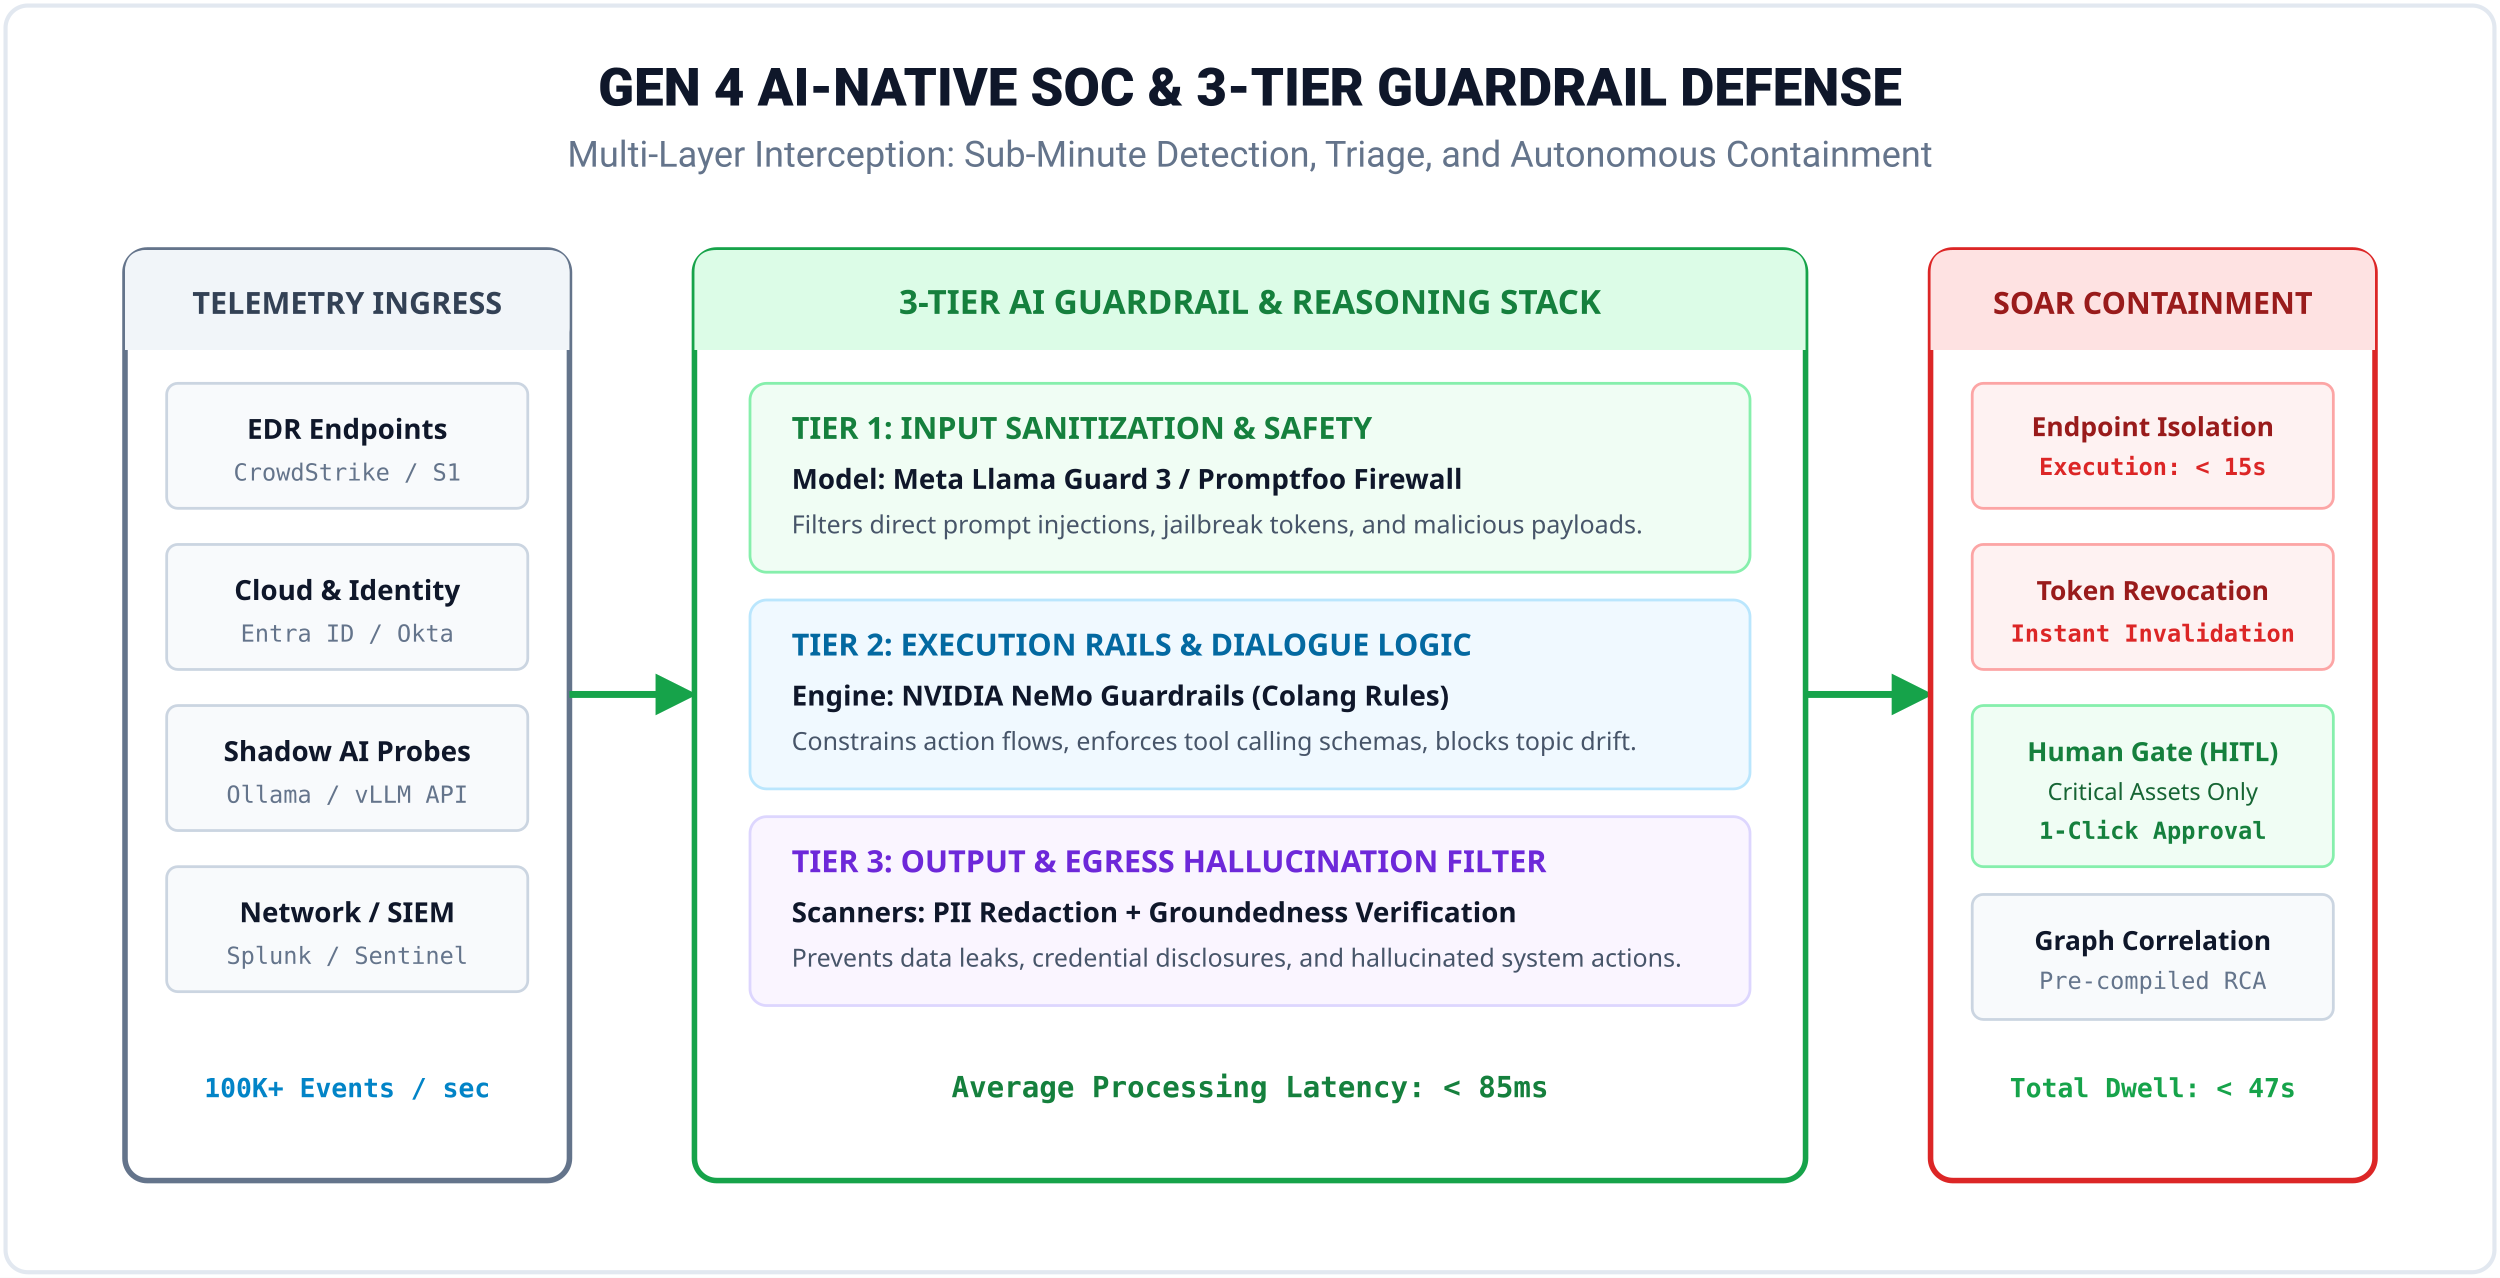
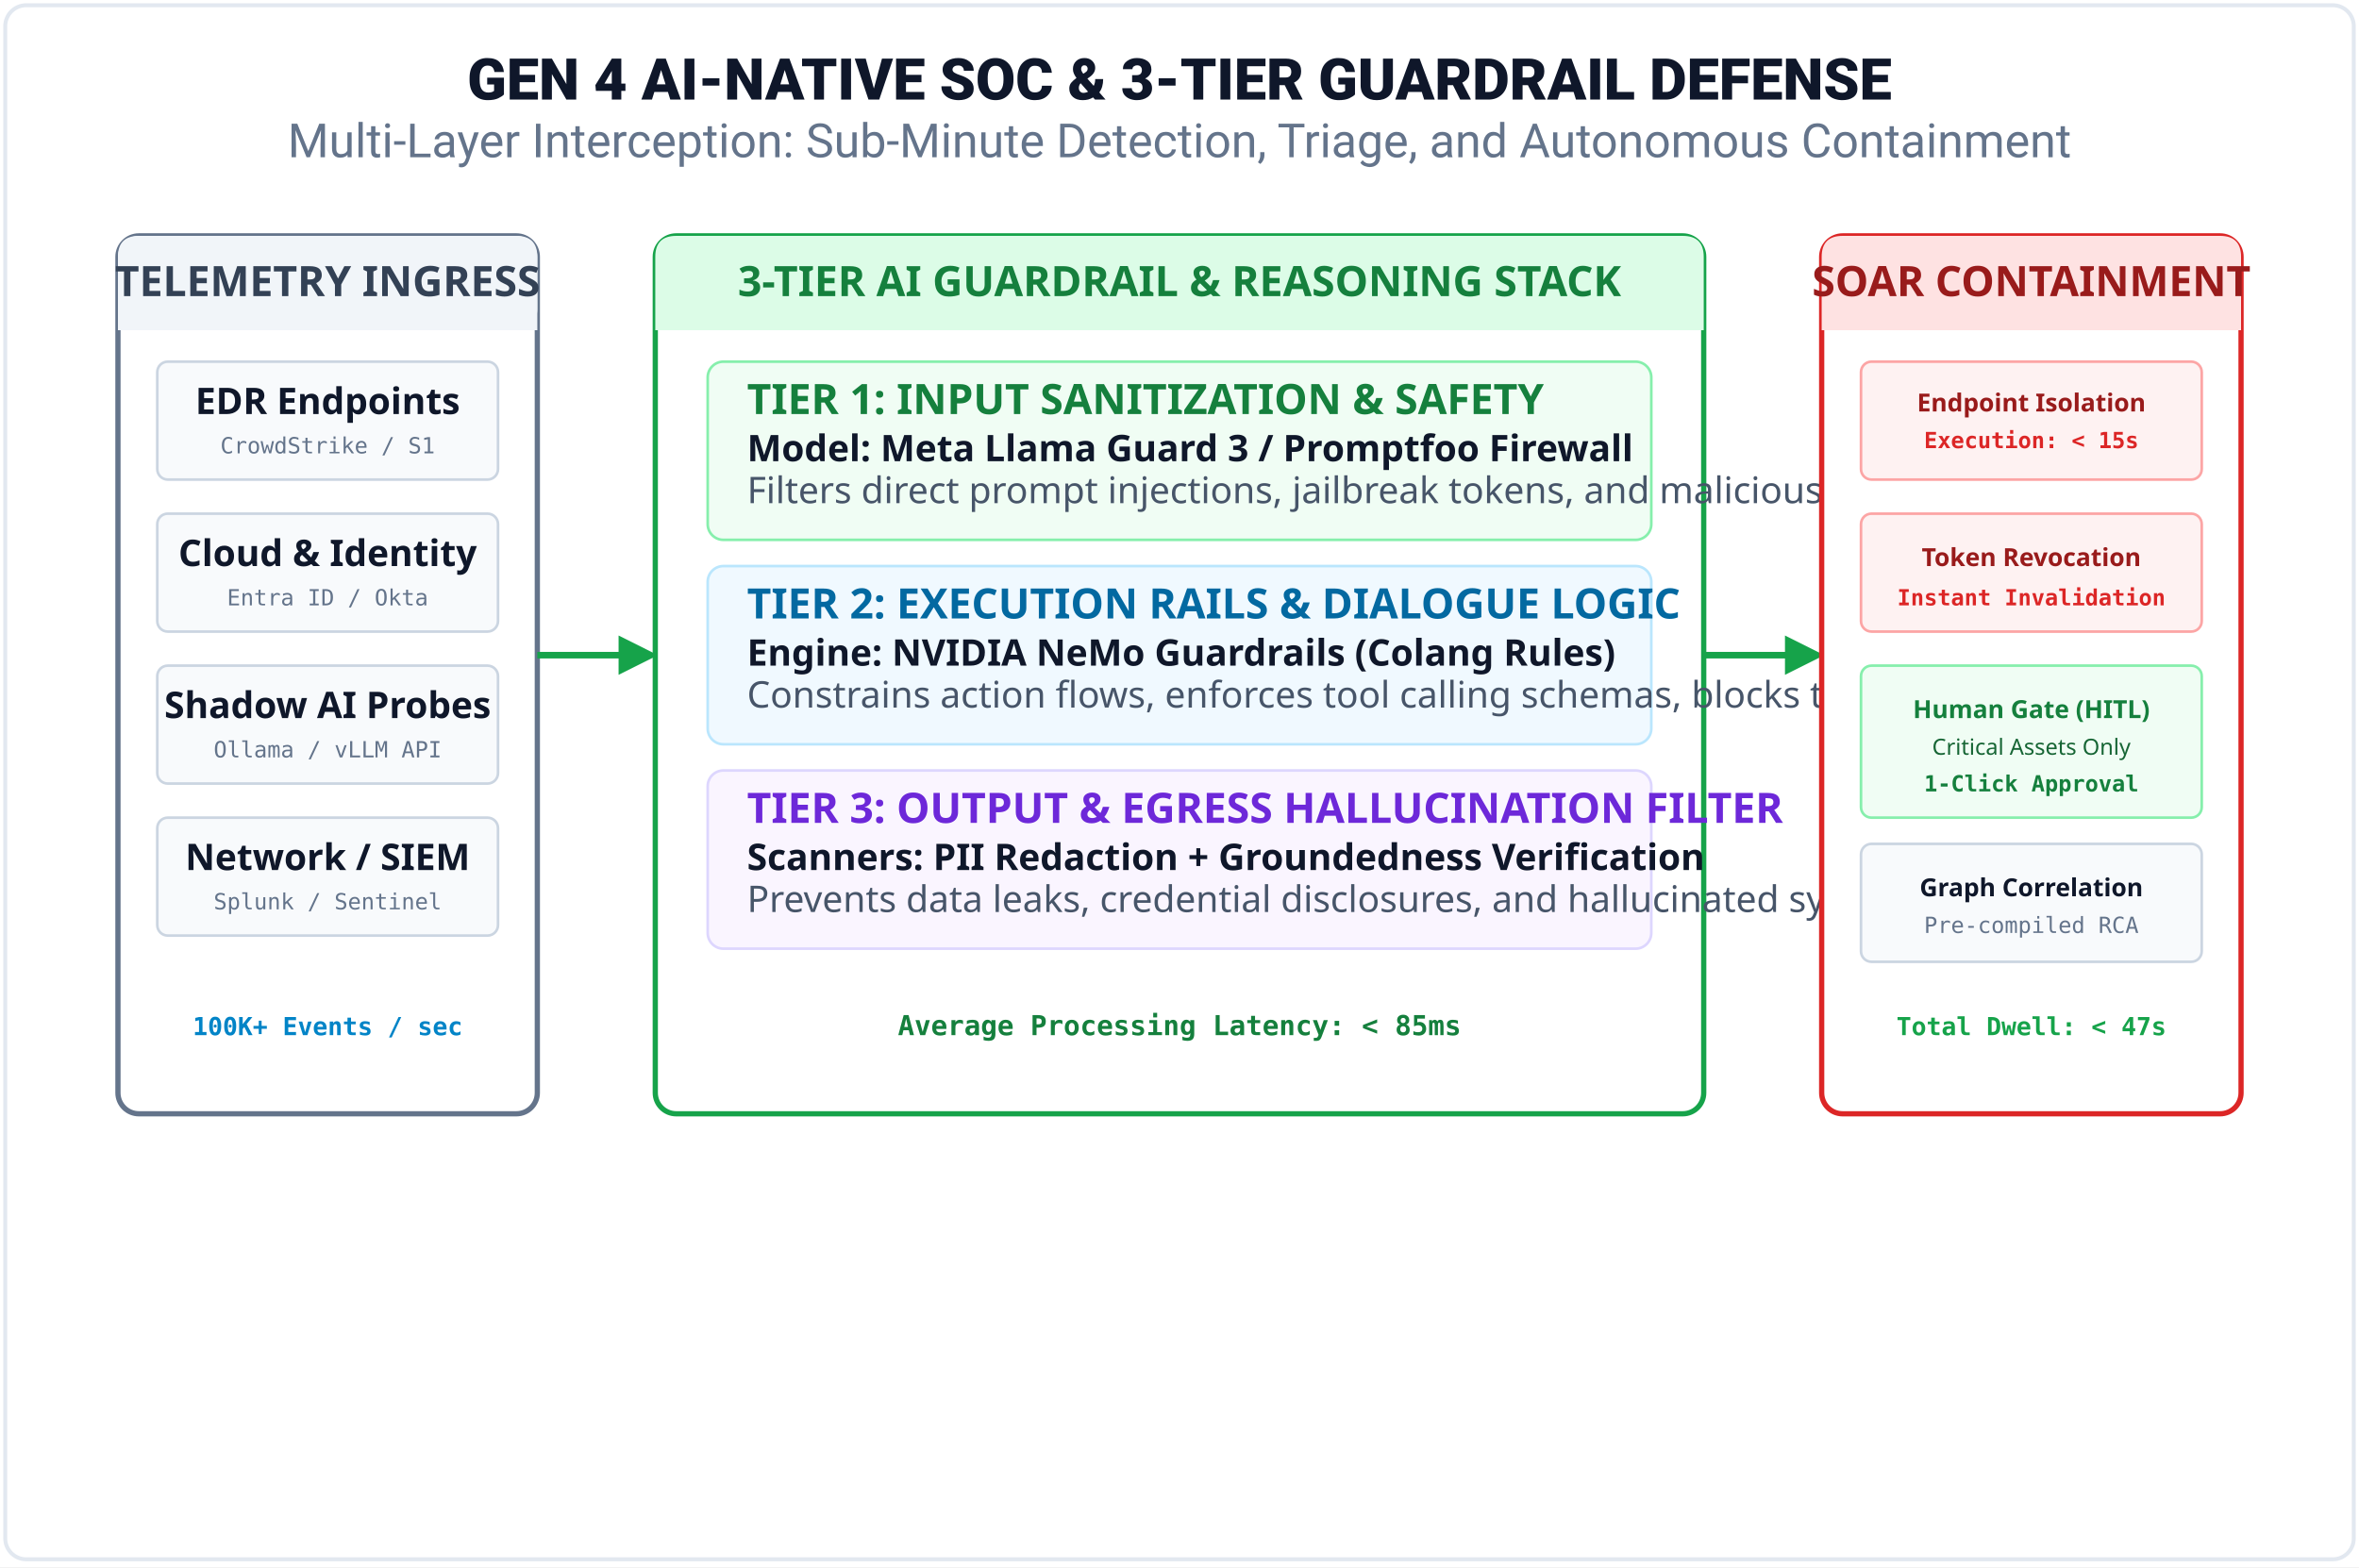
- <svg xmlns="http://www.w3.org/2000/svg" viewBox="0 0 900 460" width="100%" height="100%">
+ <svg xmlns="http://www.w3.org/2000/svg" viewBox="0 0 900 598" width="100%" height="100%">
  <defs>
    <marker id="arrow-emerald" viewBox="0 0 10 10" refX="6" refY="5" markerWidth="6" markerHeight="6" orient="auto">
      <path d="M 0 0 L 10 5 L 0 10 z" fill="#16a34a" />
    </marker>
  </defs>
-   <rect width="900" height="460" fill="#ffffff" />
-   <rect width="896" height="456" x="2" y="2" fill="none" stroke="#e2e8f0" stroke-width="1.5" rx="8" />
-   <text x="450" y="38" fill="#0f172a" font-family="-apple-system, BlinkMacSystemFont, 'Segoe UI', Roboto, sans-serif" font-size="19" font-weight="800" text-anchor="middle">GEN 4 AI-NATIVE SOC &amp; 3-TIER GUARDRAIL DEFENSE</text>
-   <text x="450" y="60" fill="#64748b" font-family="-apple-system, BlinkMacSystemFont, 'Segoe UI', Roboto, sans-serif" font-size="13" text-anchor="middle">Multi-Layer Interception: Sub-Minute Detection, Triage, and Autonomous Containment</text>
+   <rect width="900" height="598" fill="#ffffff" />
+   <rect width="896" height="593" x="2" y="2" fill="none" stroke="#e2e8f0" stroke-width="1.5" rx="8" />
+   <text x="450" y="38" fill="#0f172a" font-family="-apple-system, BlinkMacSystemFont, 'Segoe UI', Roboto, sans-serif" font-size="22" font-weight="800" text-anchor="middle">GEN 4 AI-NATIVE SOC &amp; 3-TIER GUARDRAIL DEFENSE</text>
+   <text x="450" y="60" fill="#64748b" font-family="-apple-system, BlinkMacSystemFont, 'Segoe UI', Roboto, sans-serif" font-size="18" text-anchor="middle">Multi-Layer Interception: Sub-Minute Detection, Triage, and Autonomous Containment</text>
  <g transform="translate(45, 90)">
    <rect width="160" height="335" fill="#ffffff" stroke="#64748b" stroke-width="2" rx="8" />
    <rect width="160" height="36" fill="#f1f5f9" rx="8" />
    <path d="M 0 8 Q 0 0 8 0 L 152 0 Q 160 0 160 8 L 160 36 L 0 36 Z" fill="#f1f5f9" />
-     <text x="80" y="23" fill="#334155" font-family="sans-serif" font-size="11" font-weight="800" text-anchor="middle">TELEMETRY INGRESS</text>
+     <text x="80" y="23" fill="#334155" font-family="sans-serif" font-size="16" font-weight="800" text-anchor="middle">TELEMETRY INGRESS</text>
    <g transform="translate(15, 48)">
      <rect width="130" height="45" fill="#f8fafc" stroke="#cbd5e1" rx="4" />
-       <text x="65" y="20" fill="#0f172a" font-family="sans-serif" font-size="10" font-weight="700" text-anchor="middle">EDR Endpoints</text>
+       <text x="65" y="20" fill="#0f172a" font-family="sans-serif" font-size="14" font-weight="700" text-anchor="middle">EDR Endpoints</text>
      <text x="65" y="35" fill="#64748b" font-family="monospace" font-size="8.5" text-anchor="middle">CrowdStrike / S1</text>
      <rect y="58" width="130" height="45" fill="#f8fafc" stroke="#cbd5e1" rx="4" />
-       <text x="65" y="78" fill="#0f172a" font-family="sans-serif" font-size="10" font-weight="700" text-anchor="middle">Cloud &amp; Identity</text>
+       <text x="65" y="78" fill="#0f172a" font-family="sans-serif" font-size="14" font-weight="700" text-anchor="middle">Cloud &amp; Identity</text>
      <text x="65" y="93" fill="#64748b" font-family="monospace" font-size="8.5" text-anchor="middle">Entra ID / Okta</text>
      <rect y="116" width="130" height="45" fill="#f8fafc" stroke="#cbd5e1" rx="4" />
-       <text x="65" y="136" fill="#0f172a" font-family="sans-serif" font-size="10" font-weight="700" text-anchor="middle">Shadow AI Probes</text>
+       <text x="65" y="136" fill="#0f172a" font-family="sans-serif" font-size="14" font-weight="700" text-anchor="middle">Shadow AI Probes</text>
      <text x="65" y="151" fill="#64748b" font-family="monospace" font-size="8.5" text-anchor="middle">Ollama / vLLM API</text>
      <rect y="174" width="130" height="45" fill="#f8fafc" stroke="#cbd5e1" rx="4" />
-       <text x="65" y="194" fill="#0f172a" font-family="sans-serif" font-size="10" font-weight="700" text-anchor="middle">Network / SIEM</text>
+       <text x="65" y="194" fill="#0f172a" font-family="sans-serif" font-size="14" font-weight="700" text-anchor="middle">Network / SIEM</text>
      <text x="65" y="209" fill="#64748b" font-family="monospace" font-size="8.5" text-anchor="middle">Splunk / Sentinel</text>
    </g>
    <text x="80" y="305" fill="#0284c7" font-family="monospace" font-size="9.5" font-weight="800" text-anchor="middle">100K+ Events / sec</text>
  </g>
  <line x1="205" y1="250" x2="245" y2="250" stroke="#16a34a" stroke-width="2.5" marker-end="url(#arrow-emerald)" />
  <g transform="translate(250, 90)">
    <rect width="400" height="335" fill="#ffffff" stroke="#16a34a" stroke-width="2" rx="8" />
    <path d="M 0 8 Q 0 0 8 0 L 392 0 Q 400 0 400 8 L 400 36 L 0 36 Z" fill="#dcfce7" />
-     <text x="200" y="23" fill="#15803d" font-family="sans-serif" font-size="12" font-weight="800" text-anchor="middle">3-TIER AI GUARDRAIL &amp; REASONING STACK</text>
+     <text x="200" y="23" fill="#15803d" font-family="sans-serif" font-size="16" font-weight="800" text-anchor="middle">3-TIER AI GUARDRAIL &amp; REASONING STACK</text>
    <g transform="translate(20, 48)">
      <rect width="360" height="68" fill="#f0fdf4" stroke="#86efac" rx="6" />
-       <text x="15" y="20" fill="#15803d" font-family="sans-serif" font-size="11" font-weight="800">TIER 1: INPUT SANITIZATION &amp; SAFETY</text>
-       <text x="15" y="38" fill="#0f172a" font-family="sans-serif" font-size="10" font-weight="600">Model: Meta Llama Guard 3 / Promptfoo Firewall</text>
-       <text x="15" y="54" fill="#475569" font-family="sans-serif" font-size="9">Filters direct prompt injections, jailbreak tokens, and malicious payloads.</text>
+       <text x="15" y="20" fill="#15803d" font-family="sans-serif" font-size="16" font-weight="800">TIER 1: INPUT SANITIZATION &amp; SAFETY</text>
+       <text x="15" y="38" fill="#0f172a" font-family="sans-serif" font-size="14" font-weight="600">Model: Meta Llama Guard 3 / Promptfoo Firewall</text>
+       <text x="15" y="54" fill="#475569" font-family="sans-serif" font-size="14">Filters direct prompt injections, jailbreak tokens, and malicious payloads.</text>
    </g>
    <g transform="translate(20, 126)">
      <rect width="360" height="68" fill="#f0f9ff" stroke="#bae6fd" rx="6" />
-       <text x="15" y="20" fill="#0369a1" font-family="sans-serif" font-size="11" font-weight="800">TIER 2: EXECUTION RAILS &amp; DIALOGUE LOGIC</text>
-       <text x="15" y="38" fill="#0f172a" font-family="sans-serif" font-size="10" font-weight="600">Engine: NVIDIA NeMo Guardrails (Colang Rules)</text>
-       <text x="15" y="54" fill="#475569" font-family="sans-serif" font-size="9">Constrains action flows, enforces tool calling schemas, blocks topic drift.</text>
+       <text x="15" y="20" fill="#0369a1" font-family="sans-serif" font-size="16" font-weight="800">TIER 2: EXECUTION RAILS &amp; DIALOGUE LOGIC</text>
+       <text x="15" y="38" fill="#0f172a" font-family="sans-serif" font-size="14" font-weight="600">Engine: NVIDIA NeMo Guardrails (Colang Rules)</text>
+       <text x="15" y="54" fill="#475569" font-family="sans-serif" font-size="14">Constrains action flows, enforces tool calling schemas, blocks topic drift.</text>
    </g>
    <g transform="translate(20, 204)">
      <rect width="360" height="68" fill="#faf5ff" stroke="#ddd6fe" rx="6" />
-       <text x="15" y="20" fill="#6d28d9" font-family="sans-serif" font-size="11" font-weight="800">TIER 3: OUTPUT &amp; EGRESS HALLUCINATION FILTER</text>
-       <text x="15" y="38" fill="#0f172a" font-family="sans-serif" font-size="10" font-weight="600">Scanners: PII Redaction + Groundedness Verification</text>
-       <text x="15" y="54" fill="#475569" font-family="sans-serif" font-size="9">Prevents data leaks, credential disclosures, and hallucinated system actions.</text>
+       <text x="15" y="20" fill="#6d28d9" font-family="sans-serif" font-size="16" font-weight="800">TIER 3: OUTPUT &amp; EGRESS HALLUCINATION FILTER</text>
+       <text x="15" y="38" fill="#0f172a" font-family="sans-serif" font-size="14" font-weight="600">Scanners: PII Redaction + Groundedness Verification</text>
+       <text x="15" y="54" fill="#475569" font-family="sans-serif" font-size="14">Prevents data leaks, credential disclosures, and hallucinated system actions.</text>
    </g>
    <text x="200" y="305" fill="#15803d" font-family="monospace" font-size="10.5" font-weight="800" text-anchor="middle">Average Processing Latency: &lt; 85ms</text>
  </g>
  <line x1="650" y1="250" x2="690" y2="250" stroke="#16a34a" stroke-width="2.5" marker-end="url(#arrow-emerald)" />
  <g transform="translate(695, 90)">
    <rect width="160" height="335" fill="#ffffff" stroke="#dc2626" stroke-width="2" rx="8" />
    <path d="M 0 8 Q 0 0 8 0 L 152 0 Q 160 0 160 8 L 160 36 L 0 36 Z" fill="#fee2e2" />
-     <text x="80" y="23" fill="#991b1b" font-family="sans-serif" font-size="11" font-weight="800" text-anchor="middle">SOAR CONTAINMENT</text>
+     <text x="80" y="23" fill="#991b1b" font-family="sans-serif" font-size="16" font-weight="800" text-anchor="middle">SOAR CONTAINMENT</text>
    <g transform="translate(15, 48)">
      <rect width="130" height="45" fill="#fef2f2" stroke="#fca5a5" rx="4" />
      <text x="65" y="19" fill="#991b1b" font-family="sans-serif" font-size="9.5" font-weight="800" text-anchor="middle">Endpoint Isolation</text>
      <text x="65" y="33" fill="#dc2626" font-family="monospace" font-size="8.5" font-weight="700" text-anchor="middle">Execution: &lt; 15s</text>
      <rect y="58" width="130" height="45" fill="#fef2f2" stroke="#fca5a5" rx="4" />
      <text x="65" y="78" fill="#991b1b" font-family="sans-serif" font-size="9.5" font-weight="800" text-anchor="middle">Token Revocation</text>
      <text x="65" y="93" fill="#dc2626" font-family="monospace" font-size="8.5" font-weight="700" text-anchor="middle">Instant Invalidation</text>
      <rect y="116" width="130" height="58" fill="#f0fdf4" stroke="#86efac" rx="4" />
      <text x="65" y="136" fill="#15803d" font-family="sans-serif" font-size="9.5" font-weight="800" text-anchor="middle">Human Gate (HITL)</text>
      <text x="65" y="150" fill="#166534" font-family="sans-serif" font-size="8.5" text-anchor="middle">Critical Assets Only</text>
      <text x="65" y="164" fill="#15803d" font-family="monospace" font-size="8.5" font-weight="700" text-anchor="middle">1-Click Approval</text>
      <rect y="184" width="130" height="45" fill="#f8fafc" stroke="#cbd5e1" rx="4" />
      <text x="65" y="204" fill="#0f172a" font-family="sans-serif" font-size="9.5" font-weight="700" text-anchor="middle">Graph Correlation</text>
      <text x="65" y="218" fill="#64748b" font-family="monospace" font-size="8.5" text-anchor="middle">Pre-compiled RCA</text>
    </g>
    <text x="80" y="305" fill="#16a34a" font-family="monospace" font-size="9.5" font-weight="800" text-anchor="middle">Total Dwell: &lt; 47s</text>
  </g>
</svg>
